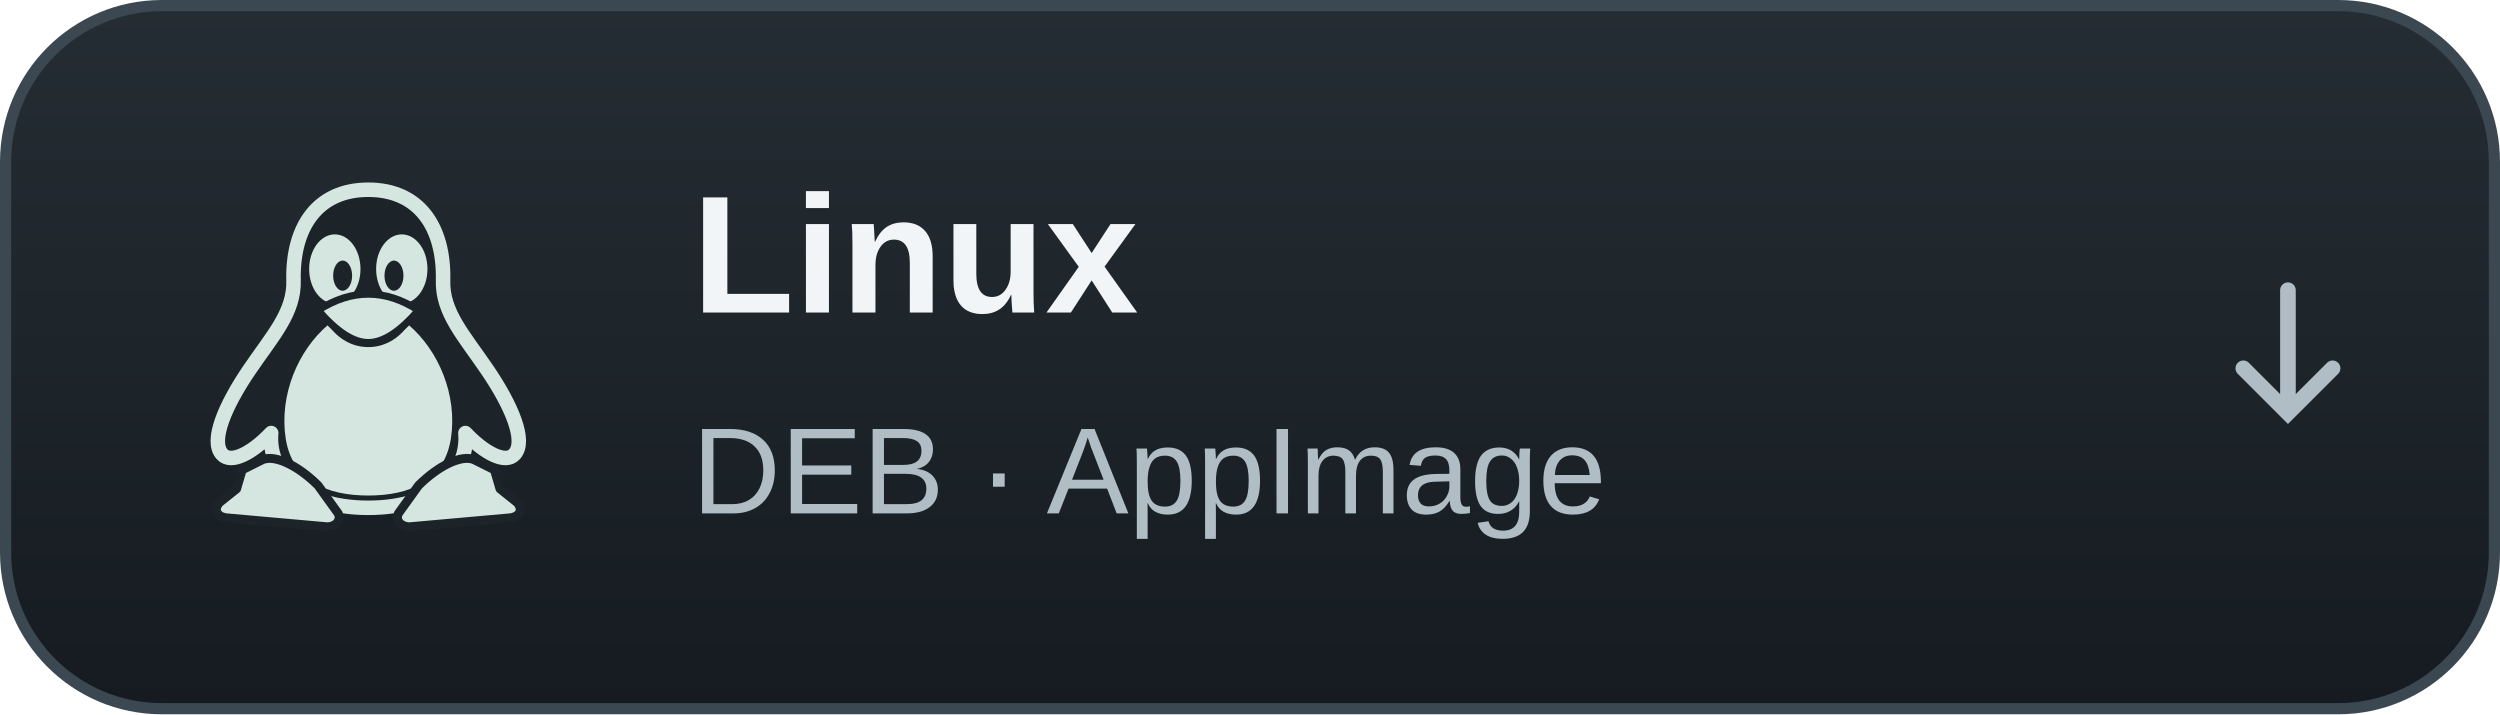
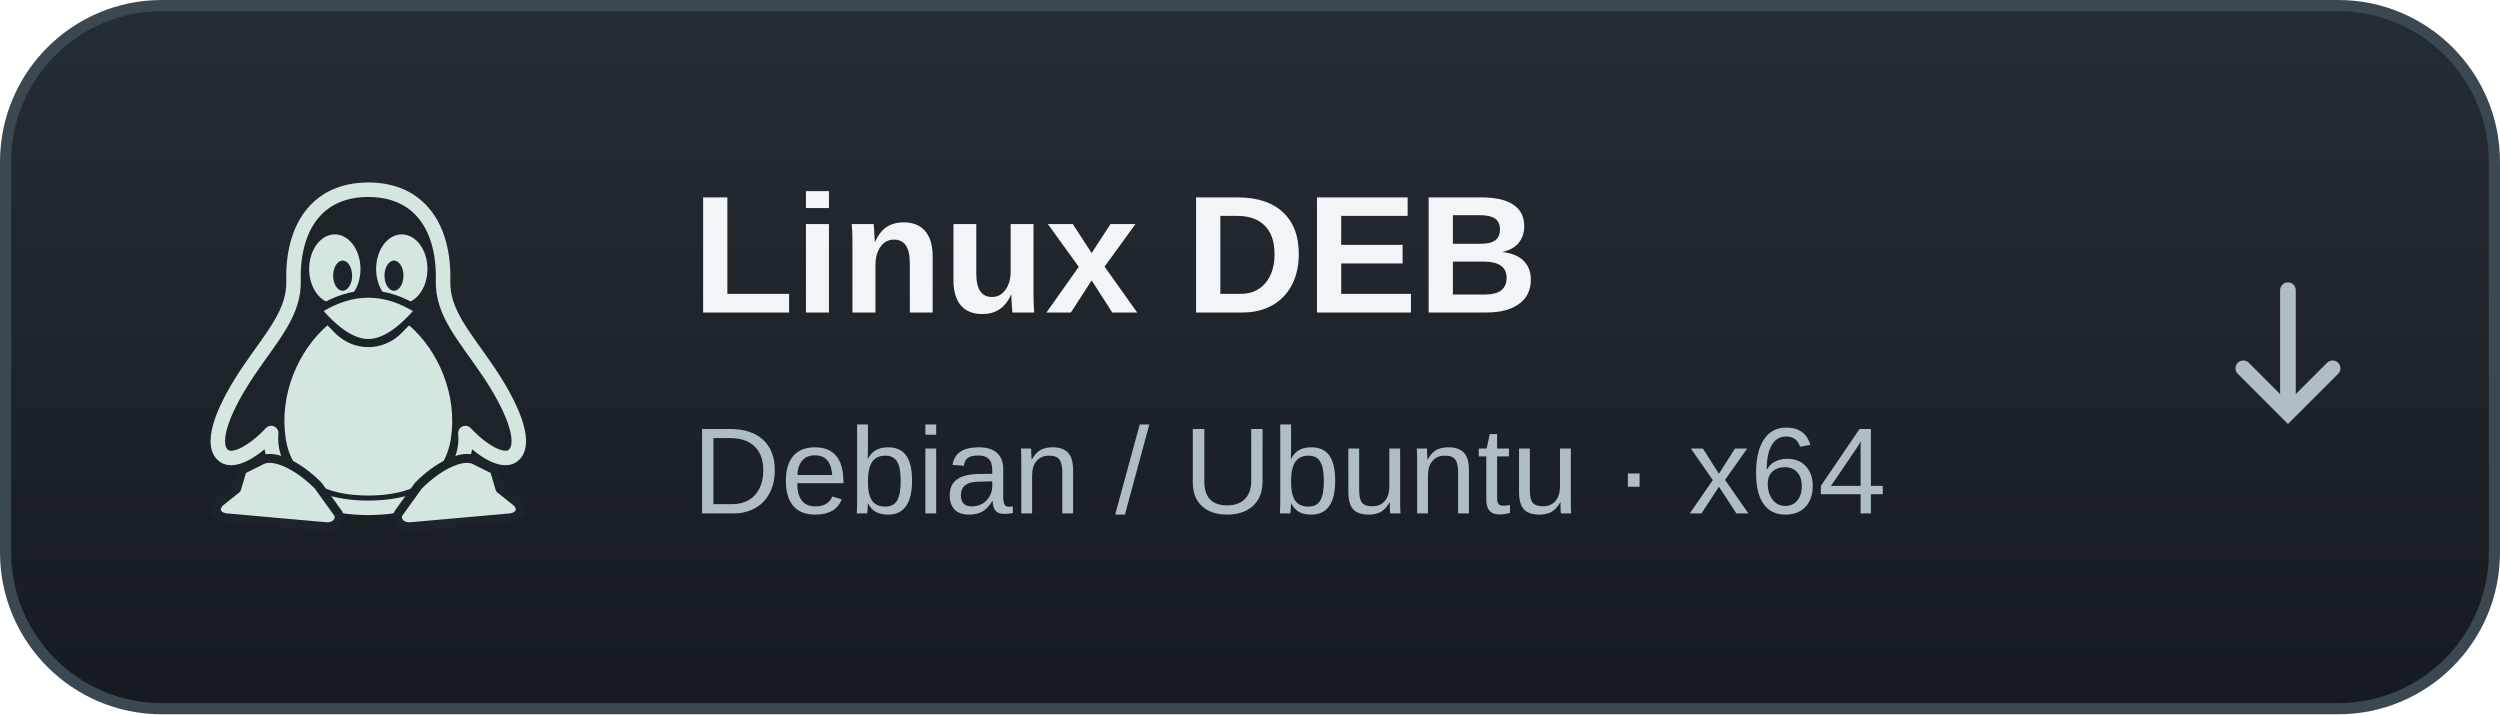
<svg xmlns="http://www.w3.org/2000/svg" width="224" height="64" viewBox="0 0 224 64">
  <defs>
    <linearGradient id="s" x2="0" y2="1">
      <stop stop-color="#252d34" />
      <stop offset="1" stop-color="#151b20" />
    </linearGradient>
  </defs>
  <rect x=".5" y=".5" width="223" height="63" rx="14" fill="url(#s)" stroke="#3c4851" />
  <g transform="translate(16 16)" color="#d5e5df">
    <path d="M17 1C12.4 1 10.2 4.4 10.3 9.1C10.4 12 8.4 14.1 6.3 17.2C4.2 20.3 2.8 23.5 3.9 24.7C4.7 25.6 6.6 24.6 8.3 22.8C8 26.1 10.7 29.5 17 29.5C23.3 29.5 26 26.1 25.7 22.8C27.4 24.6 29.3 25.6 30.1 24.7C31.2 23.5 29.8 20.3 27.7 17.2C25.6 14.1 23.6 12 23.7 9.1C23.8 4.4 21.6 1 17 1Z" fill="#1c2329" stroke="currentColor" stroke-width="1.3" stroke-linejoin="round" />
    <path d="M13.4 13.1C10.7 15.4 9 19.4 9.6 23.3C10.2 27.1 13.3 28.4 17 28.4C20.7 28.4 23.8 27.1 24.4 23.3C25 19.4 23.3 15.4 20.6 13.1C19.7 14.4 18.4 15.1 17 15.1C15.6 15.1 14.3 14.4 13.4 13.1Z" fill="currentColor" />
    <ellipse cx="14" cy="8.1" rx="2.3" ry="3.1" fill="currentColor" />
    <ellipse cx="20" cy="8.1" rx="2.3" ry="3.1" fill="currentColor" />
    <ellipse cx="14.7" cy="8.7" rx=".85" ry="1.35" fill="#1c2329" />
    <ellipse cx="19.3" cy="8.7" rx=".85" ry="1.35" fill="#1c2329" />
    <path d="M12.5 11.8Q17 8.9 21.5 11.8Q19 14.7 17 14.7Q15 14.7 12.5 11.8Z" fill="currentColor" stroke="#1c2329" stroke-width=".65" stroke-linejoin="round" />
    <path d="M7.5 25.2C8.6 24.7 10.7 25.7 12.5 27.5L14.3 30C14.6 30.6 14.1 31.2 13.3 31.2L4.3 30.4C3.4 30.3 3.1 29.6 3.7 29L5.2 27.8L5.7 26.1Z M26.5 25.2C25.4 24.7 23.3 25.7 21.5 27.5L19.7 30C19.4 30.6 19.9 31.2 20.7 31.2L29.7 30.4C30.6 30.3 30.9 29.6 30.3 29L28.8 27.8L28.3 26.1Z" fill="currentColor" stroke="#1c2329" stroke-width=".8" stroke-linejoin="round" />
  </g>
-   <text x="62" y="28" font-family="Segoe UI,Arial,sans-serif" font-size="15" font-weight="600" fill="#f2f5f7">Linux</text>
-   <text x="62" y="46" font-family="Segoe UI,Arial,sans-serif" font-size="11" fill="#b0bdc5">DEB · AppImage</text>
+   <text x="62" y="28" font-family="Segoe UI,Arial,sans-serif" font-size="15" font-weight="600" fill="#f2f5f7">Linux DEB</text>
+   <text x="62" y="46" font-family="Segoe UI,Arial,sans-serif" font-size="11" fill="#b0bdc5">Debian / Ubuntu · x64</text>
  <path d="M205 26V37M201 33L205 37L209 33" stroke="#b0bdc5" fill="none" stroke-width="1.4" stroke-linecap="round" />
</svg>
